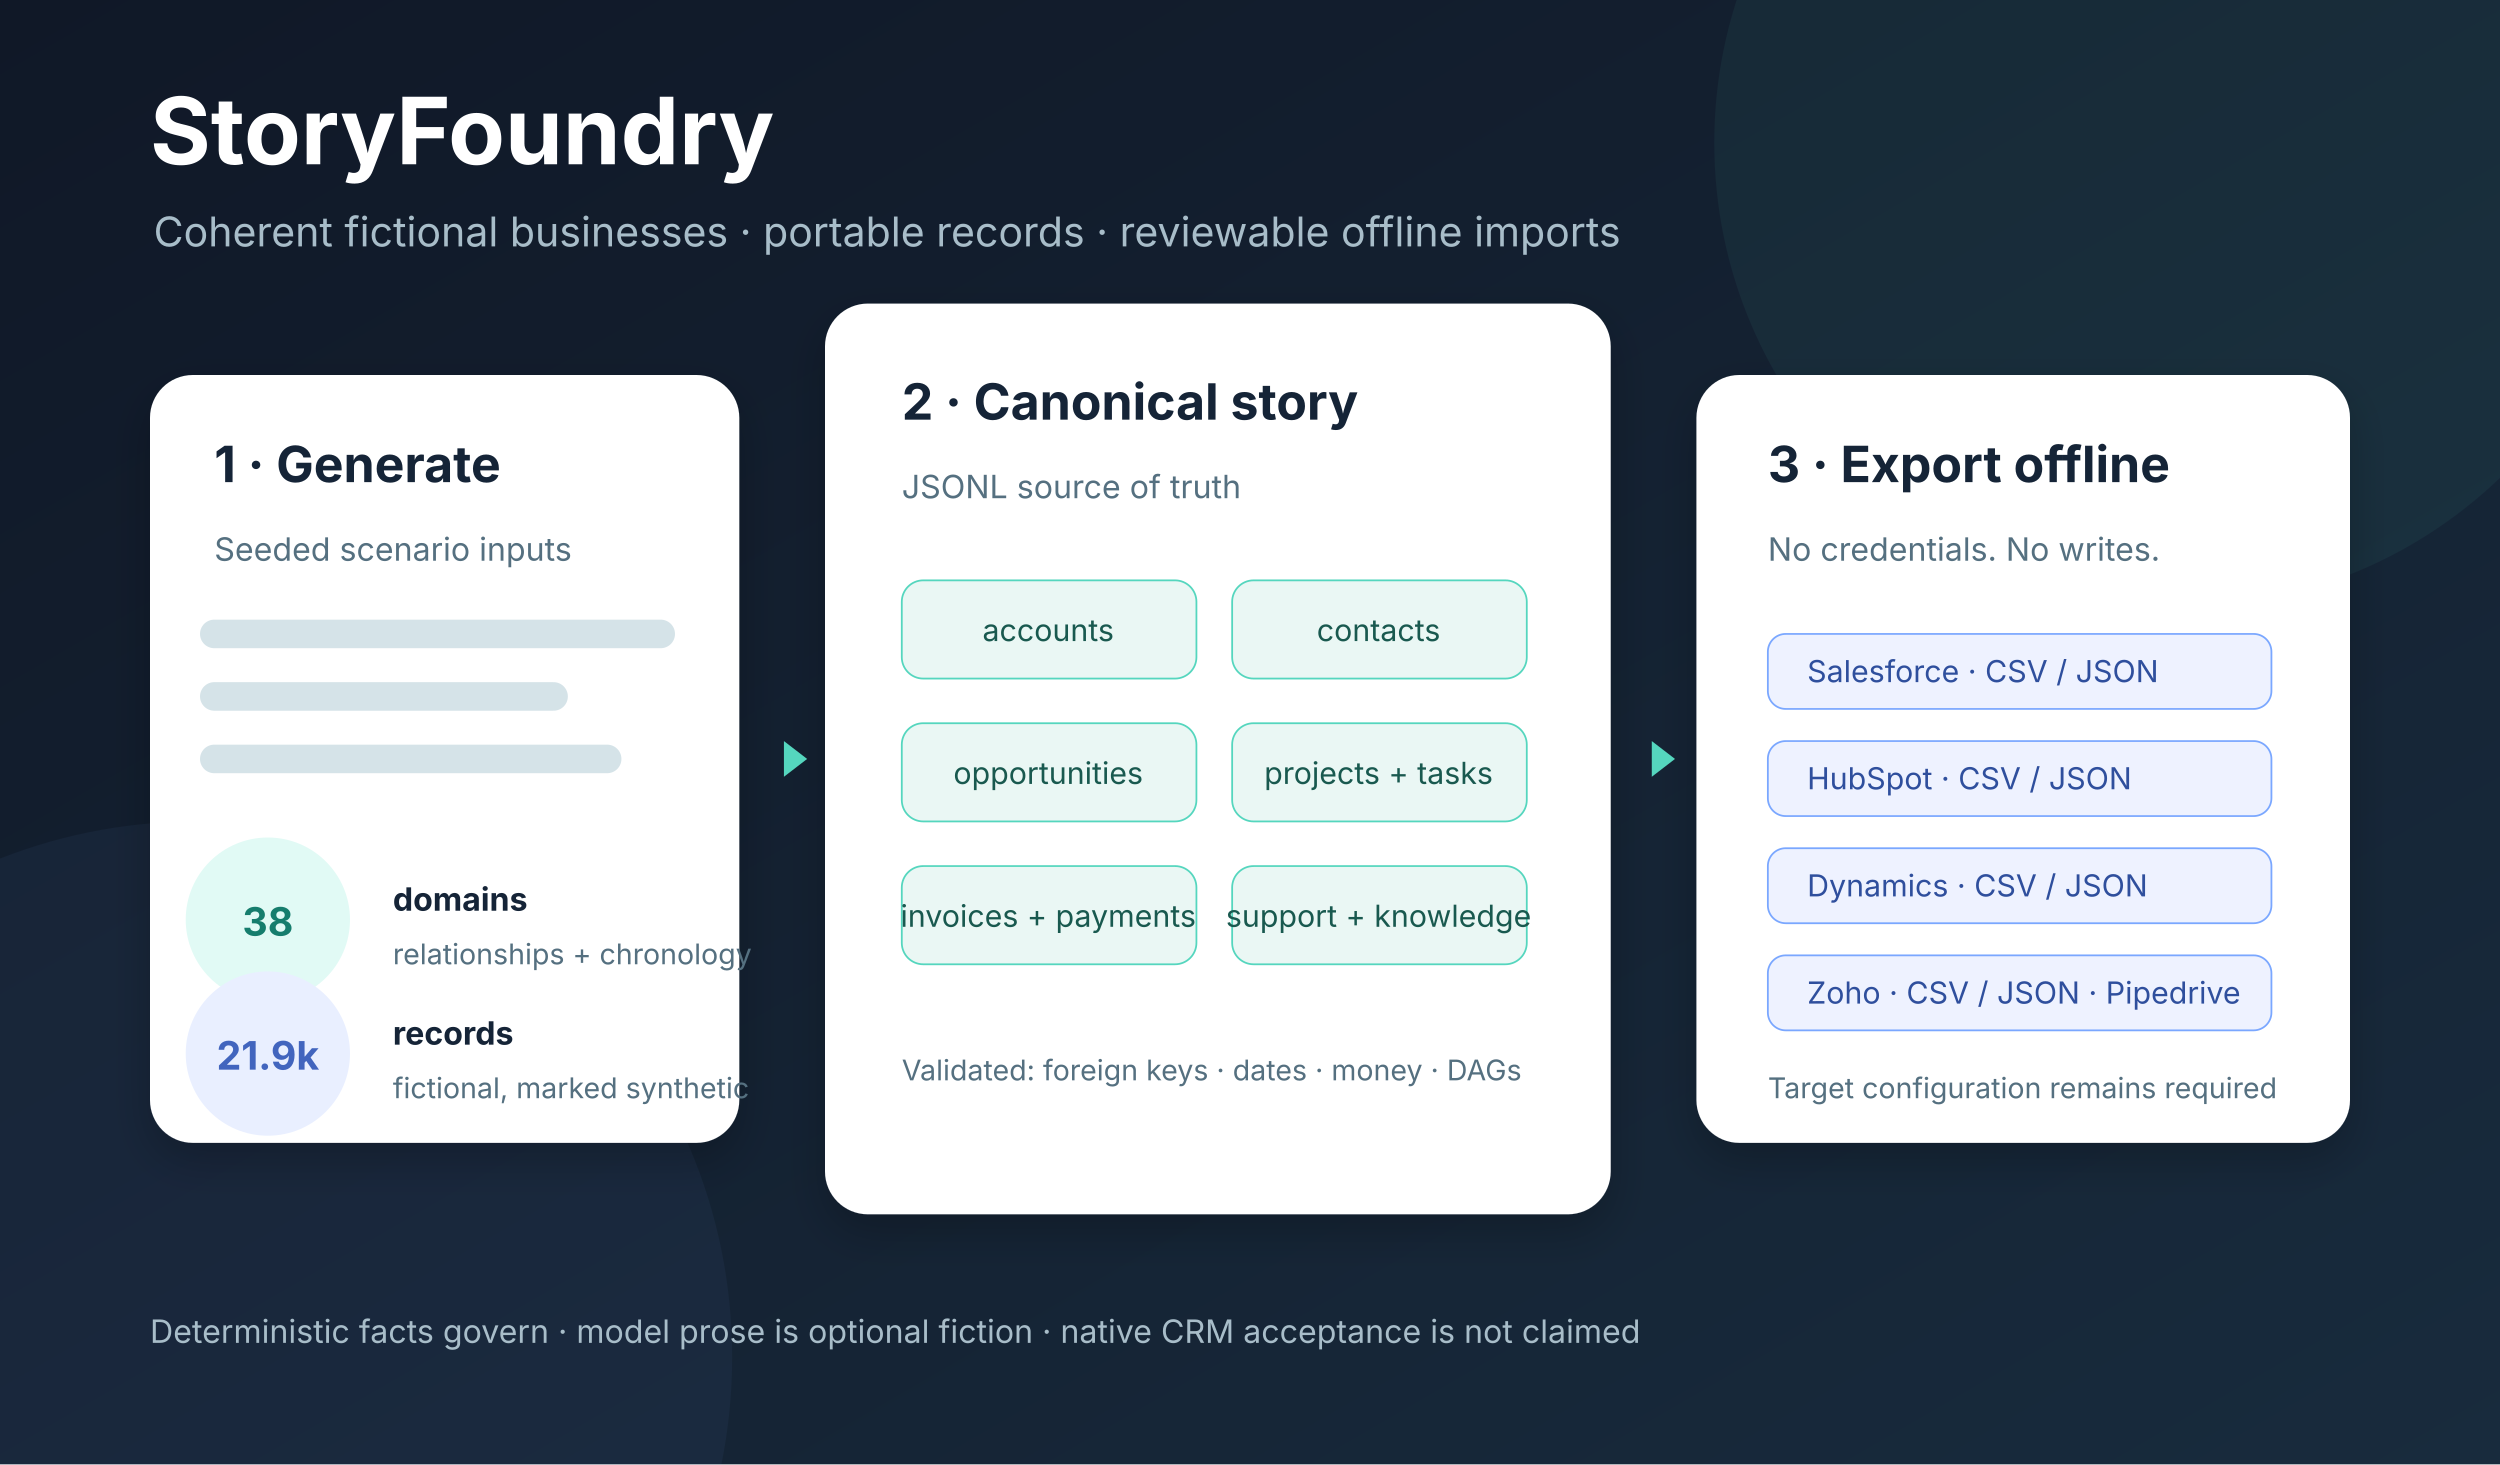
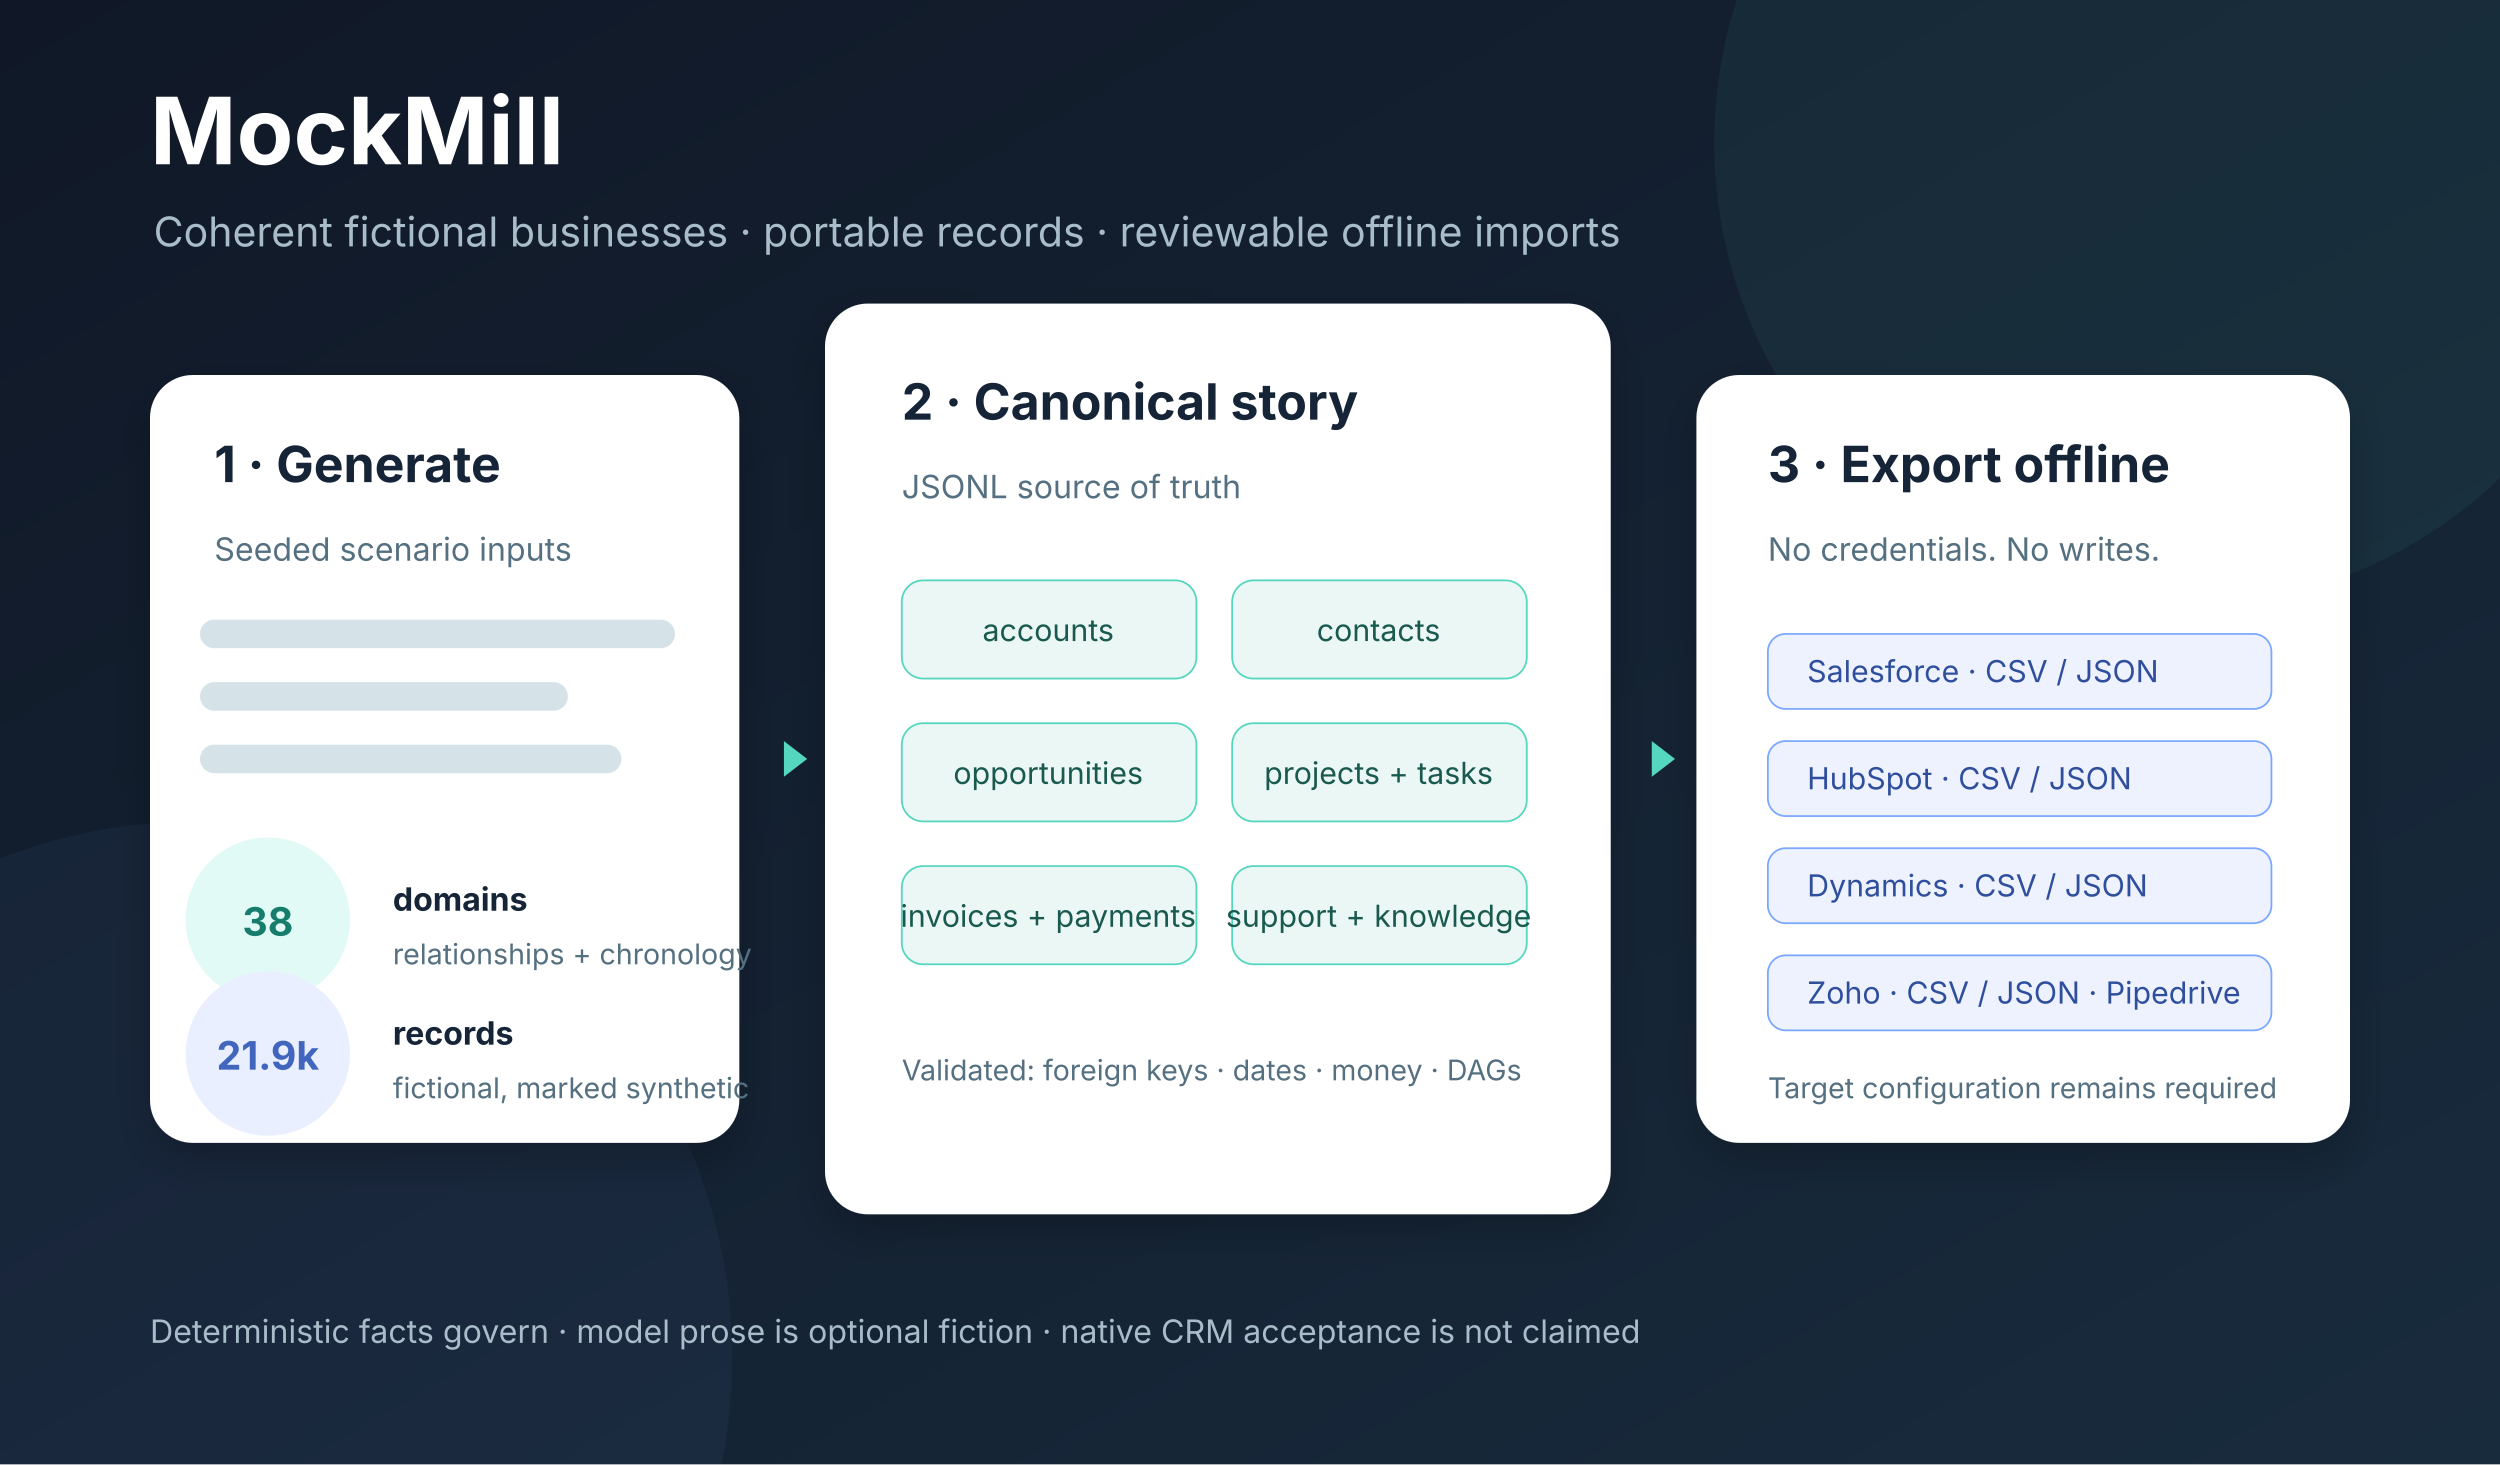
<svg xmlns="http://www.w3.org/2000/svg" width="1400" height="820" viewBox="0 0 1400 820" role="img" aria-labelledby="title desc">
  <defs>
    <linearGradient id="bg" x1="0" x2="1" y1="0" y2="1">
      <stop stop-color="#101827" />
      <stop offset="1" stop-color="#182b3d" />
    </linearGradient>
    <linearGradient id="accent">
      <stop stop-color="#55d6be" />
      <stop offset="1" stop-color="#7aa7ff" />
    </linearGradient>
    <filter id="shadow">
      <feDropShadow dx="0" dy="10" stdDeviation="12" flood-opacity=".22" />
    </filter>
  </defs>
  <rect width="1400" height="820" fill="url(#bg)" />
  <circle cx="1220" cy="80" r="260" fill="#55d6be" opacity=".06" />
  <circle cx="110" cy="760" r="300" fill="#7aa7ff" opacity=".05" />
-   <text x="84" y="92" fill="#fff" font-family="Inter,Arial,sans-serif" font-size="52" font-weight="700">StoryFoundry</text>
+   <text x="84" y="92" fill="#fff" font-family="Inter,Arial,sans-serif" font-size="52" font-weight="700">MockMill</text>
  <text x="86" y="138" fill="#a8bdc9" font-family="Inter,Arial,sans-serif" font-size="23">Coherent fictional businesses · portable records · reviewable offline imports</text>
  <g filter="url(#shadow)">
    <rect x="84" y="210" width="330" height="430" rx="24" fill="#fff" />
    <rect x="462" y="170" width="440" height="510" rx="24" fill="#fff" />
    <rect x="950" y="210" width="366" height="430" rx="24" fill="#fff" />
  </g>
  <g font-family="Inter,Arial,sans-serif">
    <text x="120" y="270" fill="#152437" font-size="28" font-weight="700">1 · Generate</text>
    <text x="120" y="314" fill="#557080" font-size="18">Seeded scenario inputs</text>
    <path d="M120 355h250M120 390h190M120 425h220" stroke="#d5e3e8" stroke-width="16" stroke-linecap="round" />
    <circle cx="150" cy="515" r="46" fill="#e1faf5" />
    <text x="150" y="524" text-anchor="middle" fill="#167d6d" font-size="22" font-weight="700">38</text>
    <text x="220" y="510" fill="#152437" font-size="18" font-weight="700">domains</text>
    <text x="220" y="540" fill="#557080" font-size="16">relationships + chronology</text>
    <circle cx="150" cy="590" r="46" fill="#e9efff" />
    <text x="150" y="599" text-anchor="middle" fill="#4265be" font-size="22" font-weight="700">21.9k</text>
    <text x="220" y="585" fill="#152437" font-size="18" font-weight="700">records</text>
    <text x="220" y="615" fill="#557080" font-size="16">fictional, marked synthetic</text>
    <text x="505" y="235" fill="#152437" font-size="28" font-weight="700">2 · Canonical story</text>
    <text x="505" y="279" fill="#557080" font-size="18">JSONL source of truth</text>
    <g fill="#eaf7f4" stroke="#55d6be">
      <rect x="505" y="325" width="165" height="55" rx="12" />
      <rect x="690" y="325" width="165" height="55" rx="12" />
      <rect x="505" y="405" width="165" height="55" rx="12" />
      <rect x="690" y="405" width="165" height="55" rx="12" />
      <rect x="505" y="485" width="165" height="55" rx="12" />
      <rect x="690" y="485" width="165" height="55" rx="12" />
    </g>
    <g fill="#19594f" font-size="17" text-anchor="middle">
      <text x="587" y="359">accounts</text>
      <text x="772" y="359">contacts</text>
      <text x="587" y="439">opportunities</text>
      <text x="772" y="439">projects + tasks</text>
      <text x="587" y="519">invoices + payments</text>
      <text x="772" y="519">support + knowledge</text>
    </g>
    <text x="505" y="605" fill="#557080" font-size="16">Validated: foreign keys · dates · money · DAGs</text>
    <text x="990" y="270" fill="#152437" font-size="28" font-weight="700">3 · Export offline</text>
    <text x="990" y="314" fill="#557080" font-size="18">No credentials. No writes.</text>
    <g fill="#eef2ff" stroke="#7aa7ff">
      <rect x="990" y="355" width="282" height="42" rx="10" />
      <rect x="990" y="415" width="282" height="42" rx="10" />
      <rect x="990" y="475" width="282" height="42" rx="10" />
      <rect x="990" y="535" width="282" height="42" rx="10" />
    </g>
    <g fill="#2f4f9d" font-size="17">
      <text x="1012" y="382">Salesforce · CSV / JSON</text>
      <text x="1012" y="442">HubSpot · CSV / JSON</text>
      <text x="1012" y="502">Dynamics · CSV / JSON</text>
      <text x="1012" y="562">Zoho · CSV / JSON · Pipedrive</text>
    </g>
    <text x="990" y="615" fill="#557080" font-size="16">Target configuration remains required</text>
  </g>
  <g stroke="url(#accent)" stroke-width="5" fill="none" stroke-linecap="round">
    <path d="M414 425h48" />
    <path d="M902 425h48" />
  </g>
  <g fill="#55d6be">
    <path d="M452 425l-13-10v20z" />
    <path d="M938 425l-13-10v20z" />
  </g>
  <text x="84" y="752" fill="#a8bdc9" font-family="Inter,Arial,sans-serif" font-size="18">Deterministic facts govern · model prose is optional fiction · native CRM acceptance is not claimed</text>
</svg>
